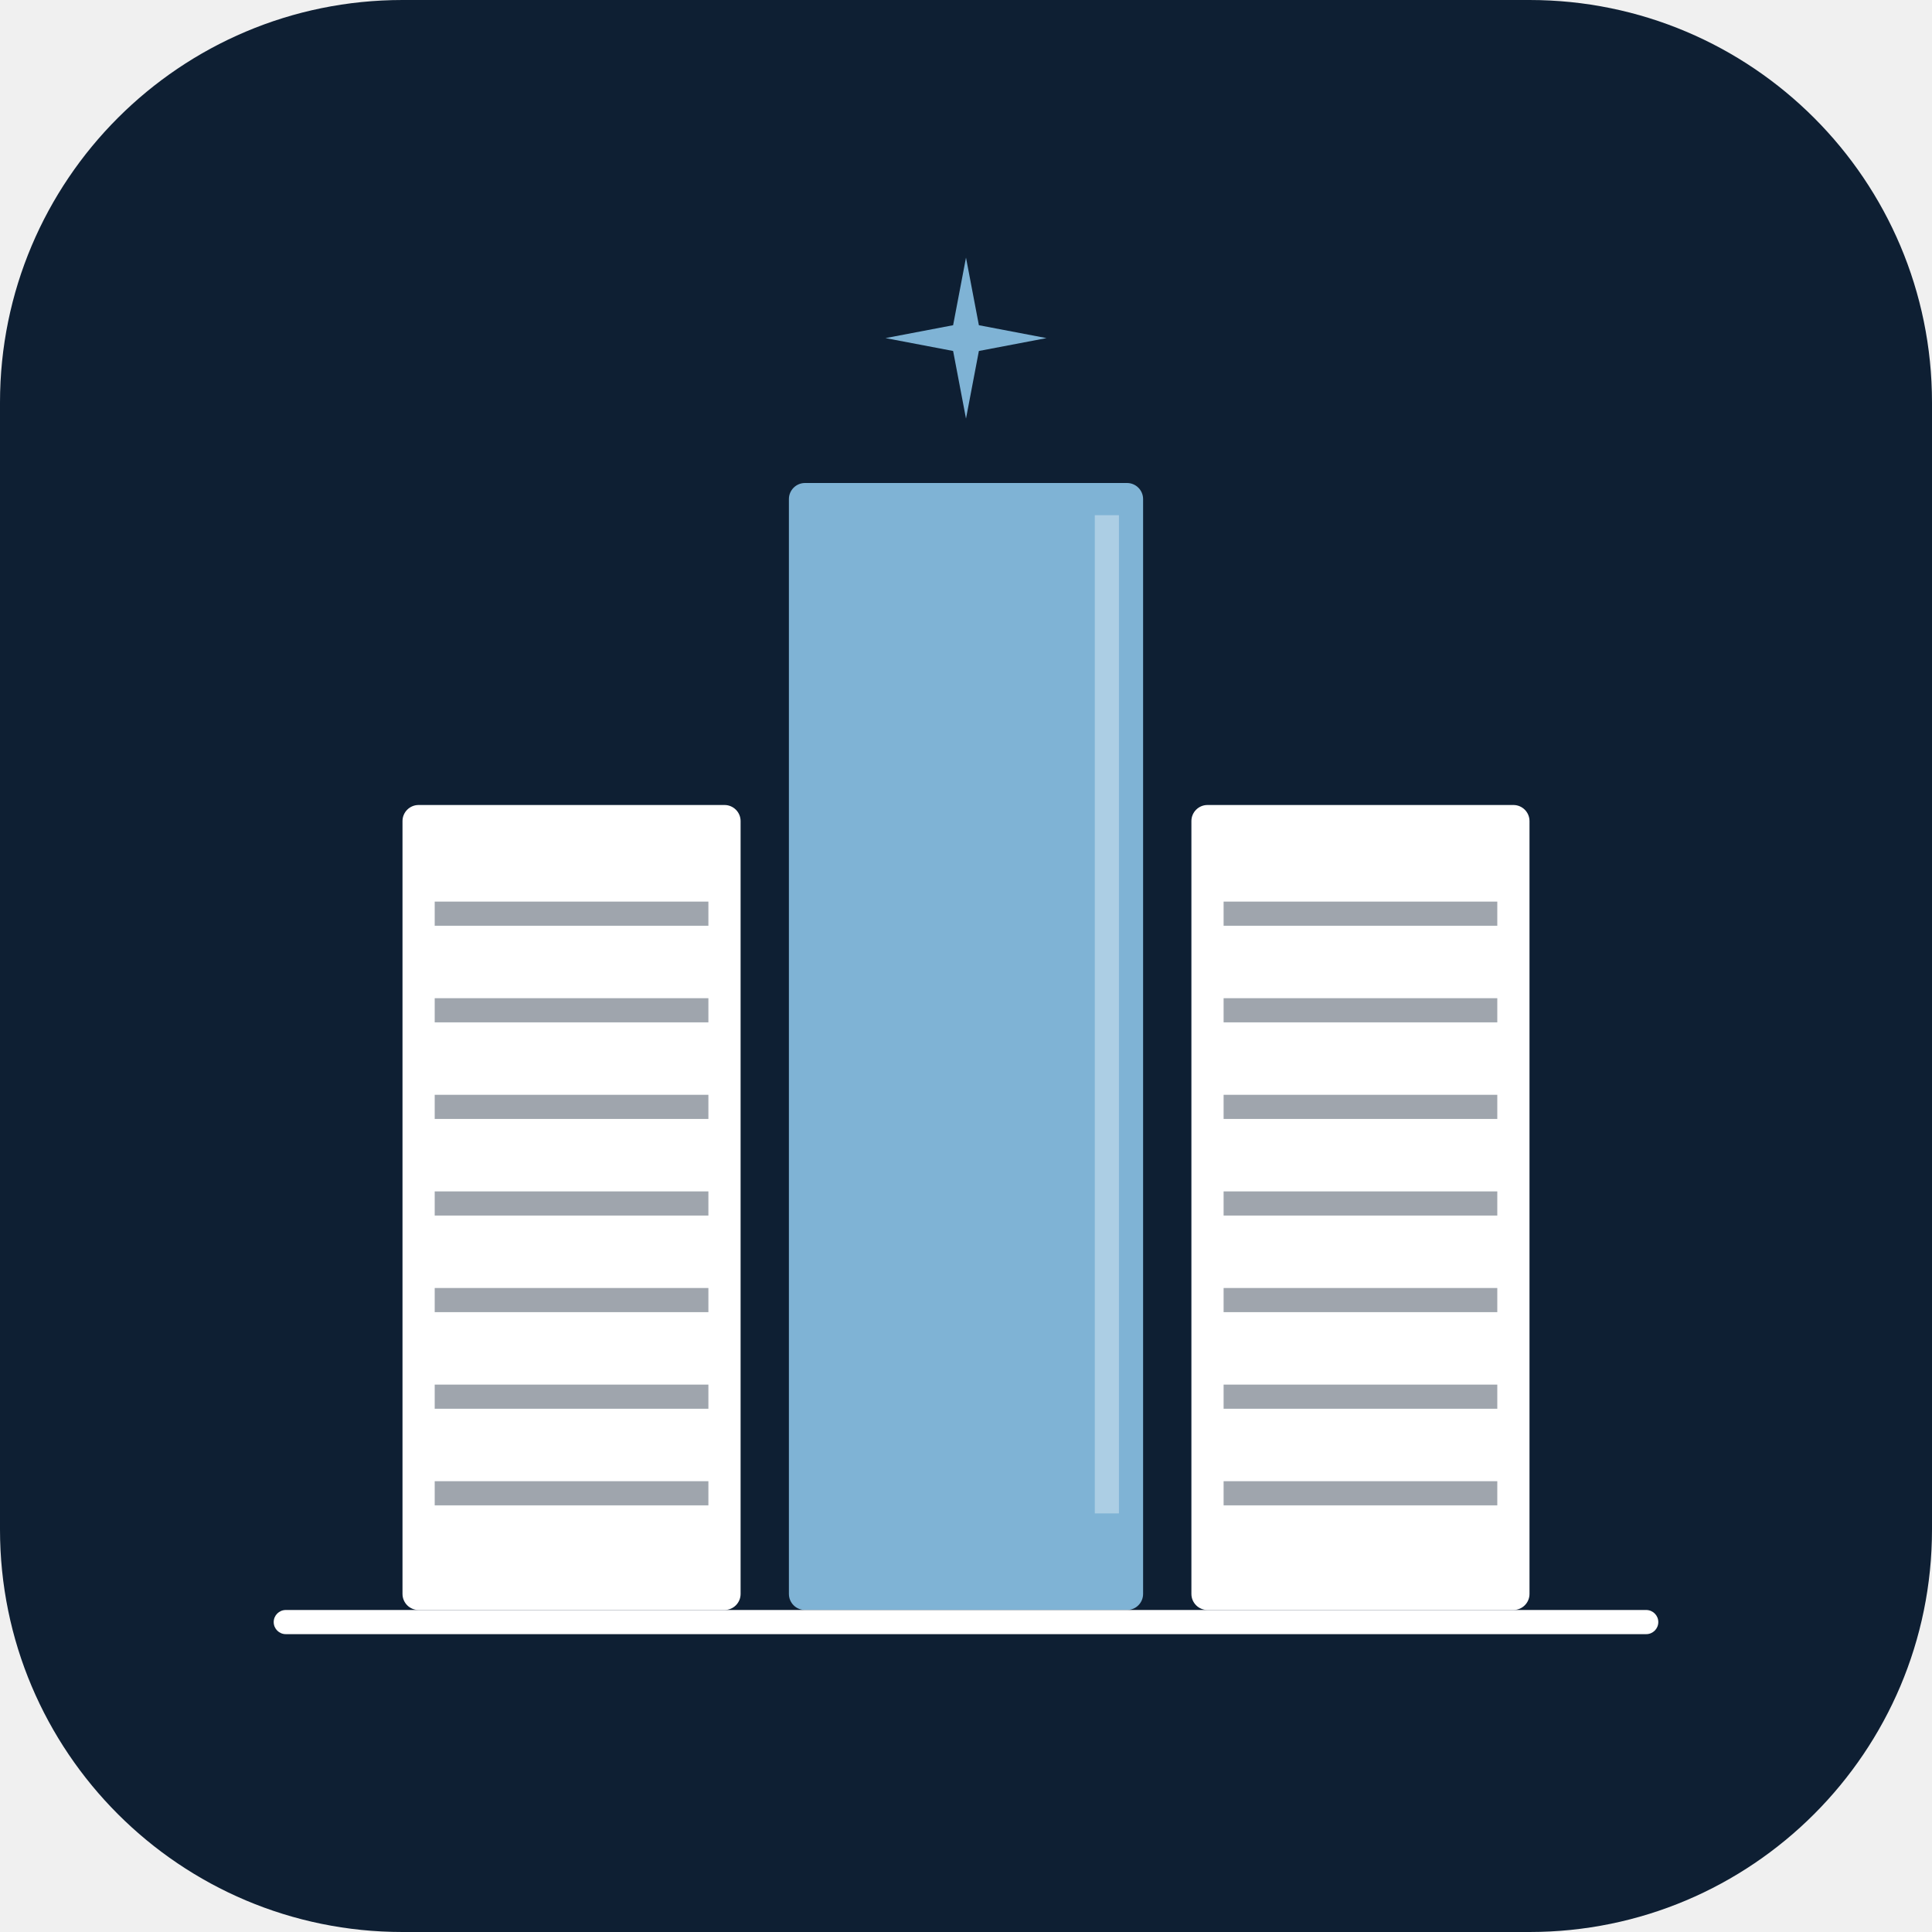
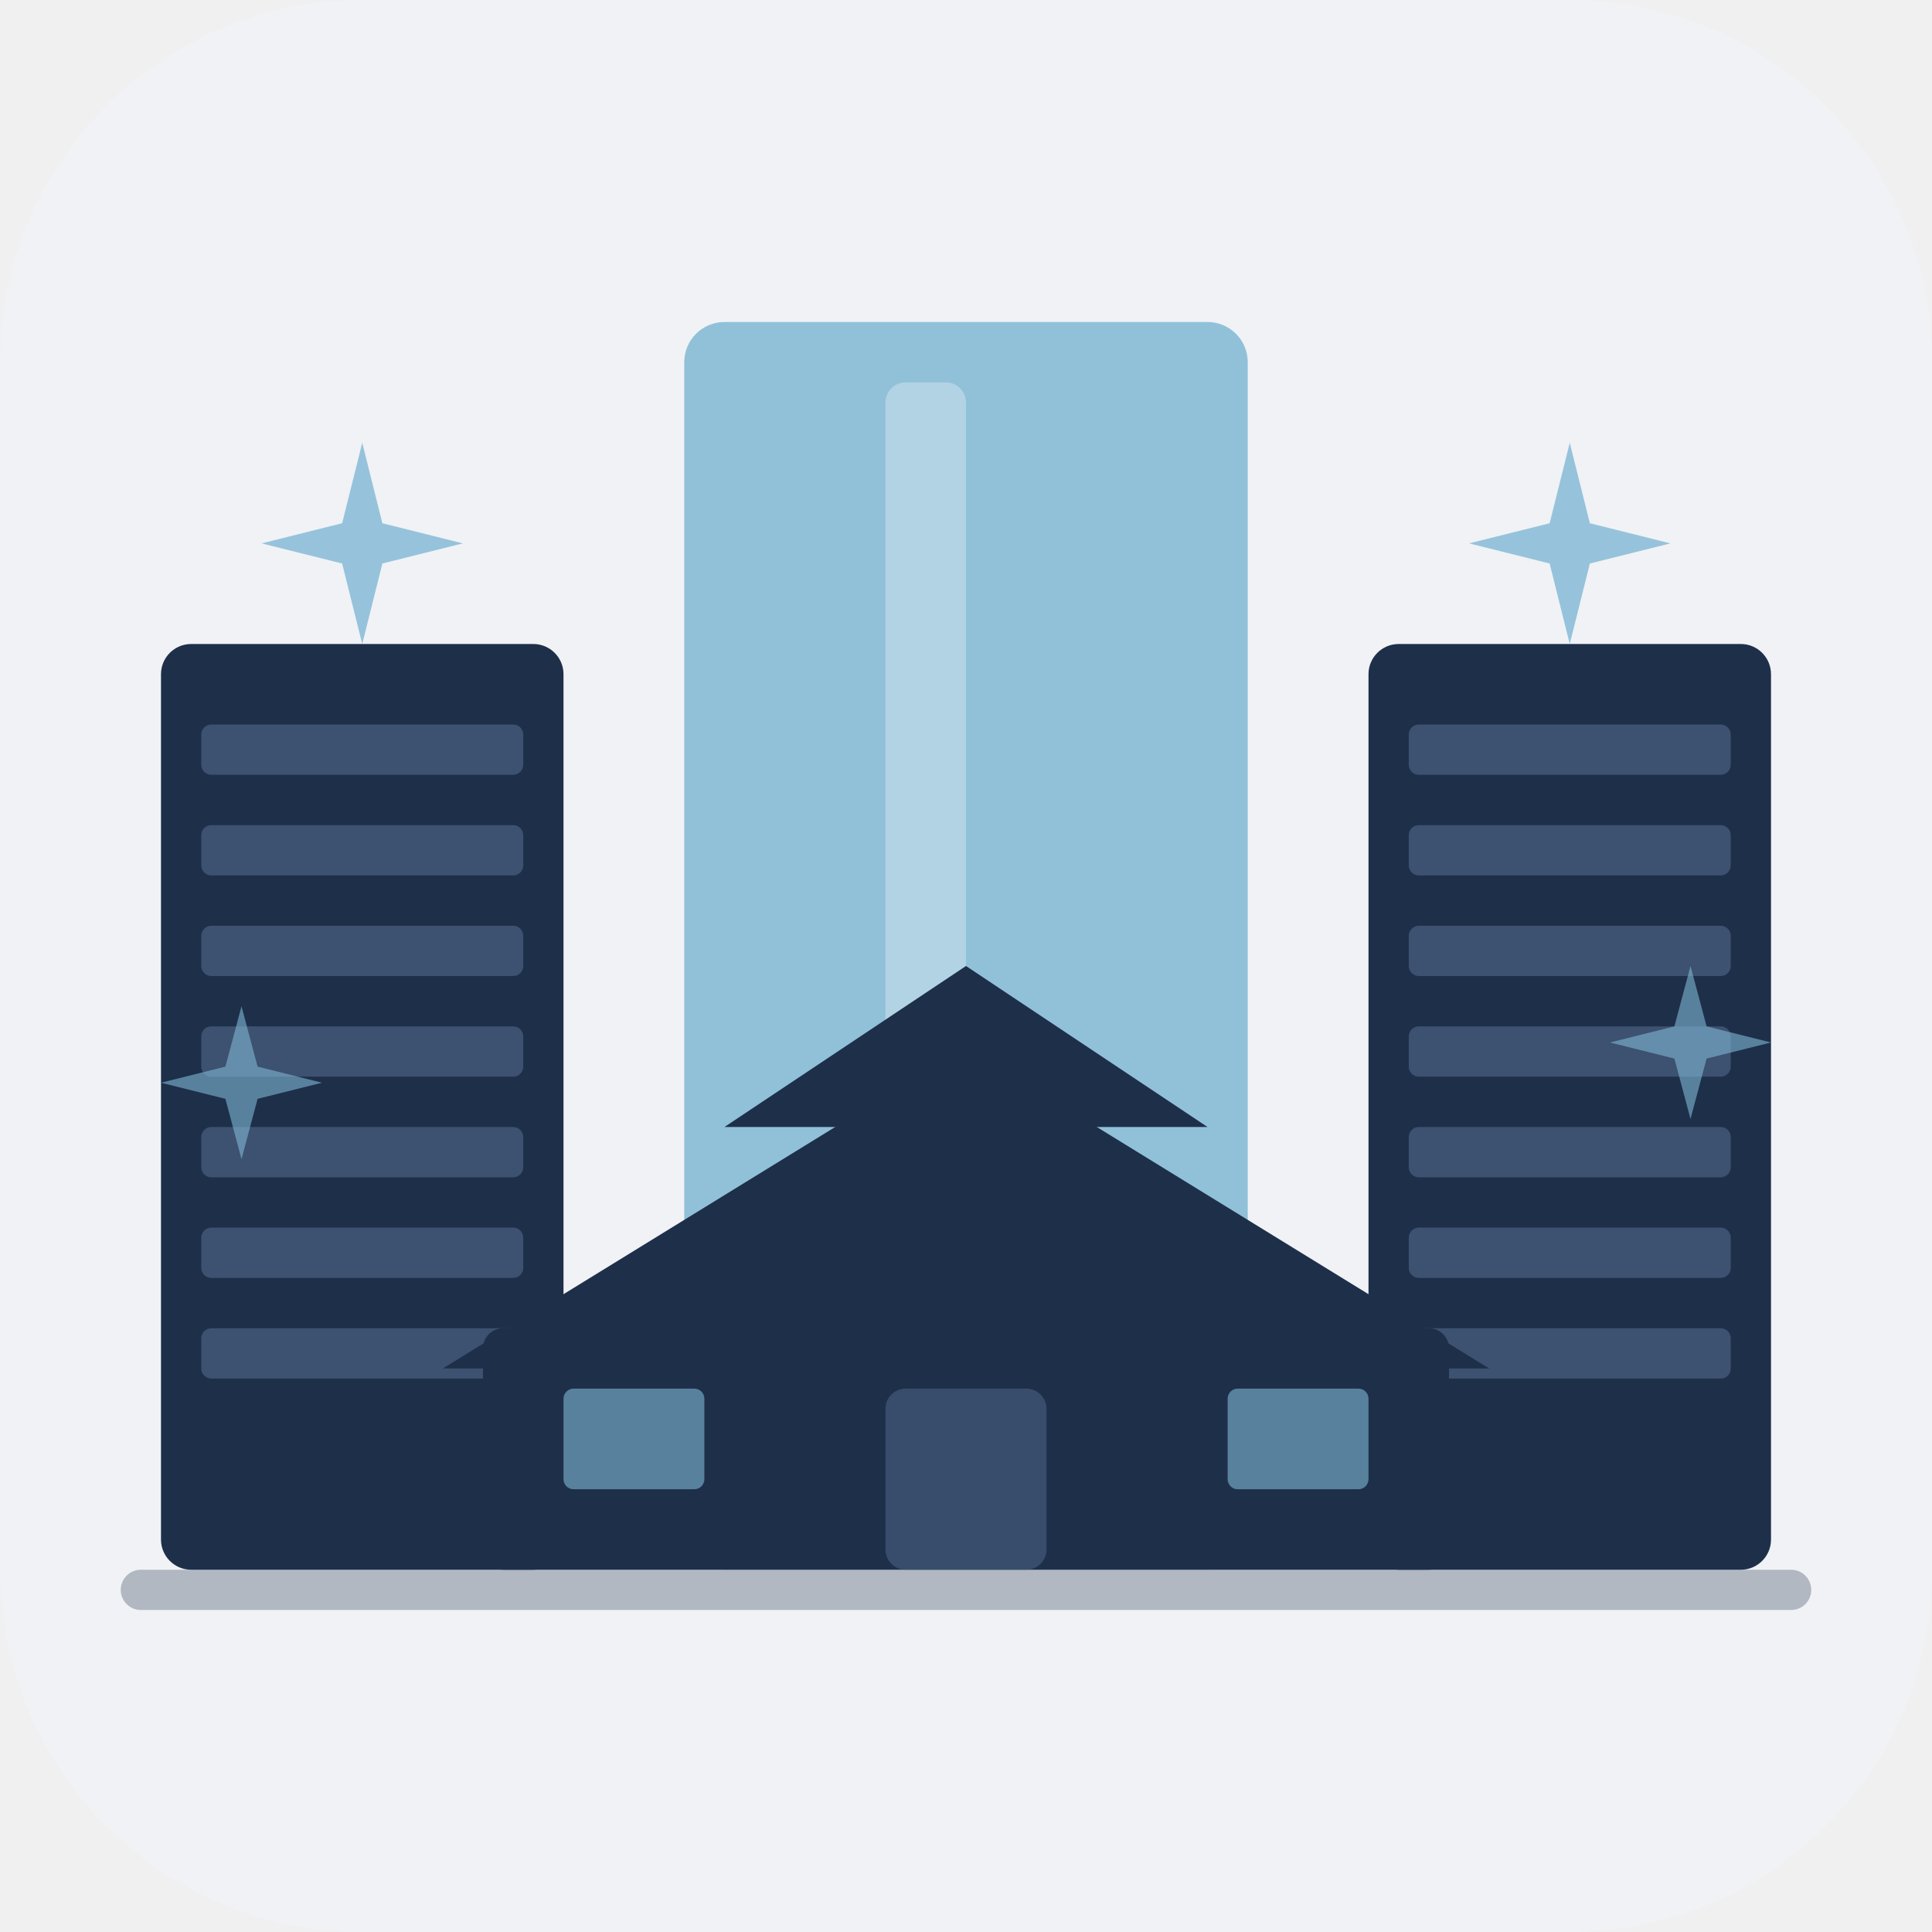
<svg xmlns="http://www.w3.org/2000/svg" viewBox="0 0 96 96">
-   <rect width="96" height="96" rx="20" fill="#0e1f33" />
-   <g transform="translate(8, 8) scale(0.4)">
-     <rect x="30" y="80" width="42" height="100" rx="2" fill="#ffffff" />
-     <rect x="128" y="80" width="42" height="100" rx="2" fill="#ffffff" />
-     <rect x="34" y="92" width="34" height="3" fill="#0e1f33" opacity="0.4" />
-     <rect x="34" y="104" width="34" height="3" fill="#0e1f33" opacity="0.4" />
-     <rect x="34" y="116" width="34" height="3" fill="#0e1f33" opacity="0.4" />
-     <rect x="34" y="128" width="34" height="3" fill="#0e1f33" opacity="0.4" />
-     <rect x="34" y="140" width="34" height="3" fill="#0e1f33" opacity="0.4" />
-     <rect x="34" y="152" width="34" height="3" fill="#0e1f33" opacity="0.4" />
-     <rect x="34" y="164" width="34" height="3" fill="#0e1f33" opacity="0.4" />
-     <rect x="132" y="92" width="34" height="3" fill="#0e1f33" opacity="0.4" />
-     <rect x="132" y="104" width="34" height="3" fill="#0e1f33" opacity="0.4" />
-     <rect x="132" y="116" width="34" height="3" fill="#0e1f33" opacity="0.4" />
-     <rect x="132" y="128" width="34" height="3" fill="#0e1f33" opacity="0.4" />
-     <rect x="132" y="140" width="34" height="3" fill="#0e1f33" opacity="0.4" />
-     <rect x="132" y="152" width="34" height="3" fill="#0e1f33" opacity="0.4" />
-     <rect x="132" y="164" width="34" height="3" fill="#0e1f33" opacity="0.4" />
-     <rect x="78" y="40" width="44" height="140" rx="2" fill="#7fb3d5" />
-     <rect x="116" y="44" width="3" height="124" fill="#ffffff" opacity="0.35" />
-     <g transform="translate(100, 22)">
-       <path d="M0 -10 L1.6 -1.6 L10 0 L1.6 1.6 L0 10 L-1.6 1.6 L-10 0 L-1.6 -1.6 Z" fill="#7fb3d5" />
-     </g>
-     <rect x="14" y="180" width="172" height="3" rx="1.5" fill="#ffffff" />
-   </g>
+   <rect width="96" height="96" rx="18" fill="#f0f2f5" />
+   <rect x="8" y="32" width="20" height="46" rx="1.5" fill="#1e2f4a" />
+   <rect x="10" y="36" width="16" height="2.5" rx="0.5" fill="#4a6080" opacity="0.7" />
+   <rect x="10" y="41" width="16" height="2.5" rx="0.5" fill="#4a6080" opacity="0.7" />
+   <rect x="10" y="46" width="16" height="2.5" rx="0.5" fill="#4a6080" opacity="0.7" />
+   <rect x="10" y="51" width="16" height="2.5" rx="0.5" fill="#4a6080" opacity="0.7" />
+   <rect x="10" y="56" width="16" height="2.5" rx="0.5" fill="#4a6080" opacity="0.7" />
+   <rect x="10" y="61" width="16" height="2.5" rx="0.5" fill="#4a6080" opacity="0.7" />
+   <rect x="10" y="66" width="16" height="2.5" rx="0.5" fill="#4a6080" opacity="0.7" />
+   <rect x="68" y="32" width="20" height="46" rx="1.5" fill="#1e2f4a" />
+   <rect x="70" y="36" width="16" height="2.5" rx="0.5" fill="#4a6080" opacity="0.7" />
+   <rect x="70" y="41" width="16" height="2.5" rx="0.5" fill="#4a6080" opacity="0.7" />
+   <rect x="70" y="46" width="16" height="2.5" rx="0.5" fill="#4a6080" opacity="0.7" />
+   <rect x="70" y="51" width="16" height="2.5" rx="0.5" fill="#4a6080" opacity="0.7" />
+   <rect x="70" y="56" width="16" height="2.5" rx="0.5" fill="#4a6080" opacity="0.7" />
+   <rect x="70" y="61" width="16" height="2.5" rx="0.5" fill="#4a6080" opacity="0.7" />
+   <rect x="70" y="66" width="16" height="2.5" rx="0.5" fill="#4a6080" opacity="0.7" />
+   <rect x="34" y="16" width="28" height="62" rx="2" fill="#7fb8d4" opacity="0.85" />
+   <rect x="44" y="19" width="4" height="55" rx="1" fill="#ffffff" opacity="0.3" />
+   <polygon points="22,68 48,52 74,68" fill="#1e2f4a" />
+   <polygon points="36,56 48,48 60,56" fill="#1e2f4a" />
+   <rect x="24" y="66" width="48" height="12" rx="1" fill="#1e2f4a" />
+   <rect x="44" y="69" width="8" height="9" rx="1" fill="#4a6080" opacity="0.6" />
+   <rect x="28" y="69" width="7" height="5" rx="0.5" fill="#7fb8d4" opacity="0.6" />
+   <rect x="61" y="69" width="7" height="5" rx="0.5" fill="#7fb8d4" opacity="0.6" />
+   <rect x="6" y="78" width="84" height="2" rx="1" fill="#1e2f4a" opacity="0.3" />
+   <path d="M18 22 L19 26 L23 27 L19 28 L18 32 L17 28 L13 27 L17 26 Z" fill="#7fb8d4" opacity="0.8" />
+   <path d="M78 22 L79 26 L83 27 L79 28 L78 32 L77 28 L73 27 L77 26 Z" fill="#7fb8d4" opacity="0.8" />
+   <path d="M12 50 L12.8 53 L16 53.8 L12.8 54.6 L12 57.6 L11.2 54.6 L8 53.8 L11.2 53 Z" fill="#7fb8d4" opacity="0.6" />
+   <path d="M84 48 L84.8 51 L88 51.8 L84.8 52.6 L84 55.6 L83.2 52.6 L80 51.8 L83.2 51 Z" fill="#7fb8d4" opacity="0.6" />
</svg>
